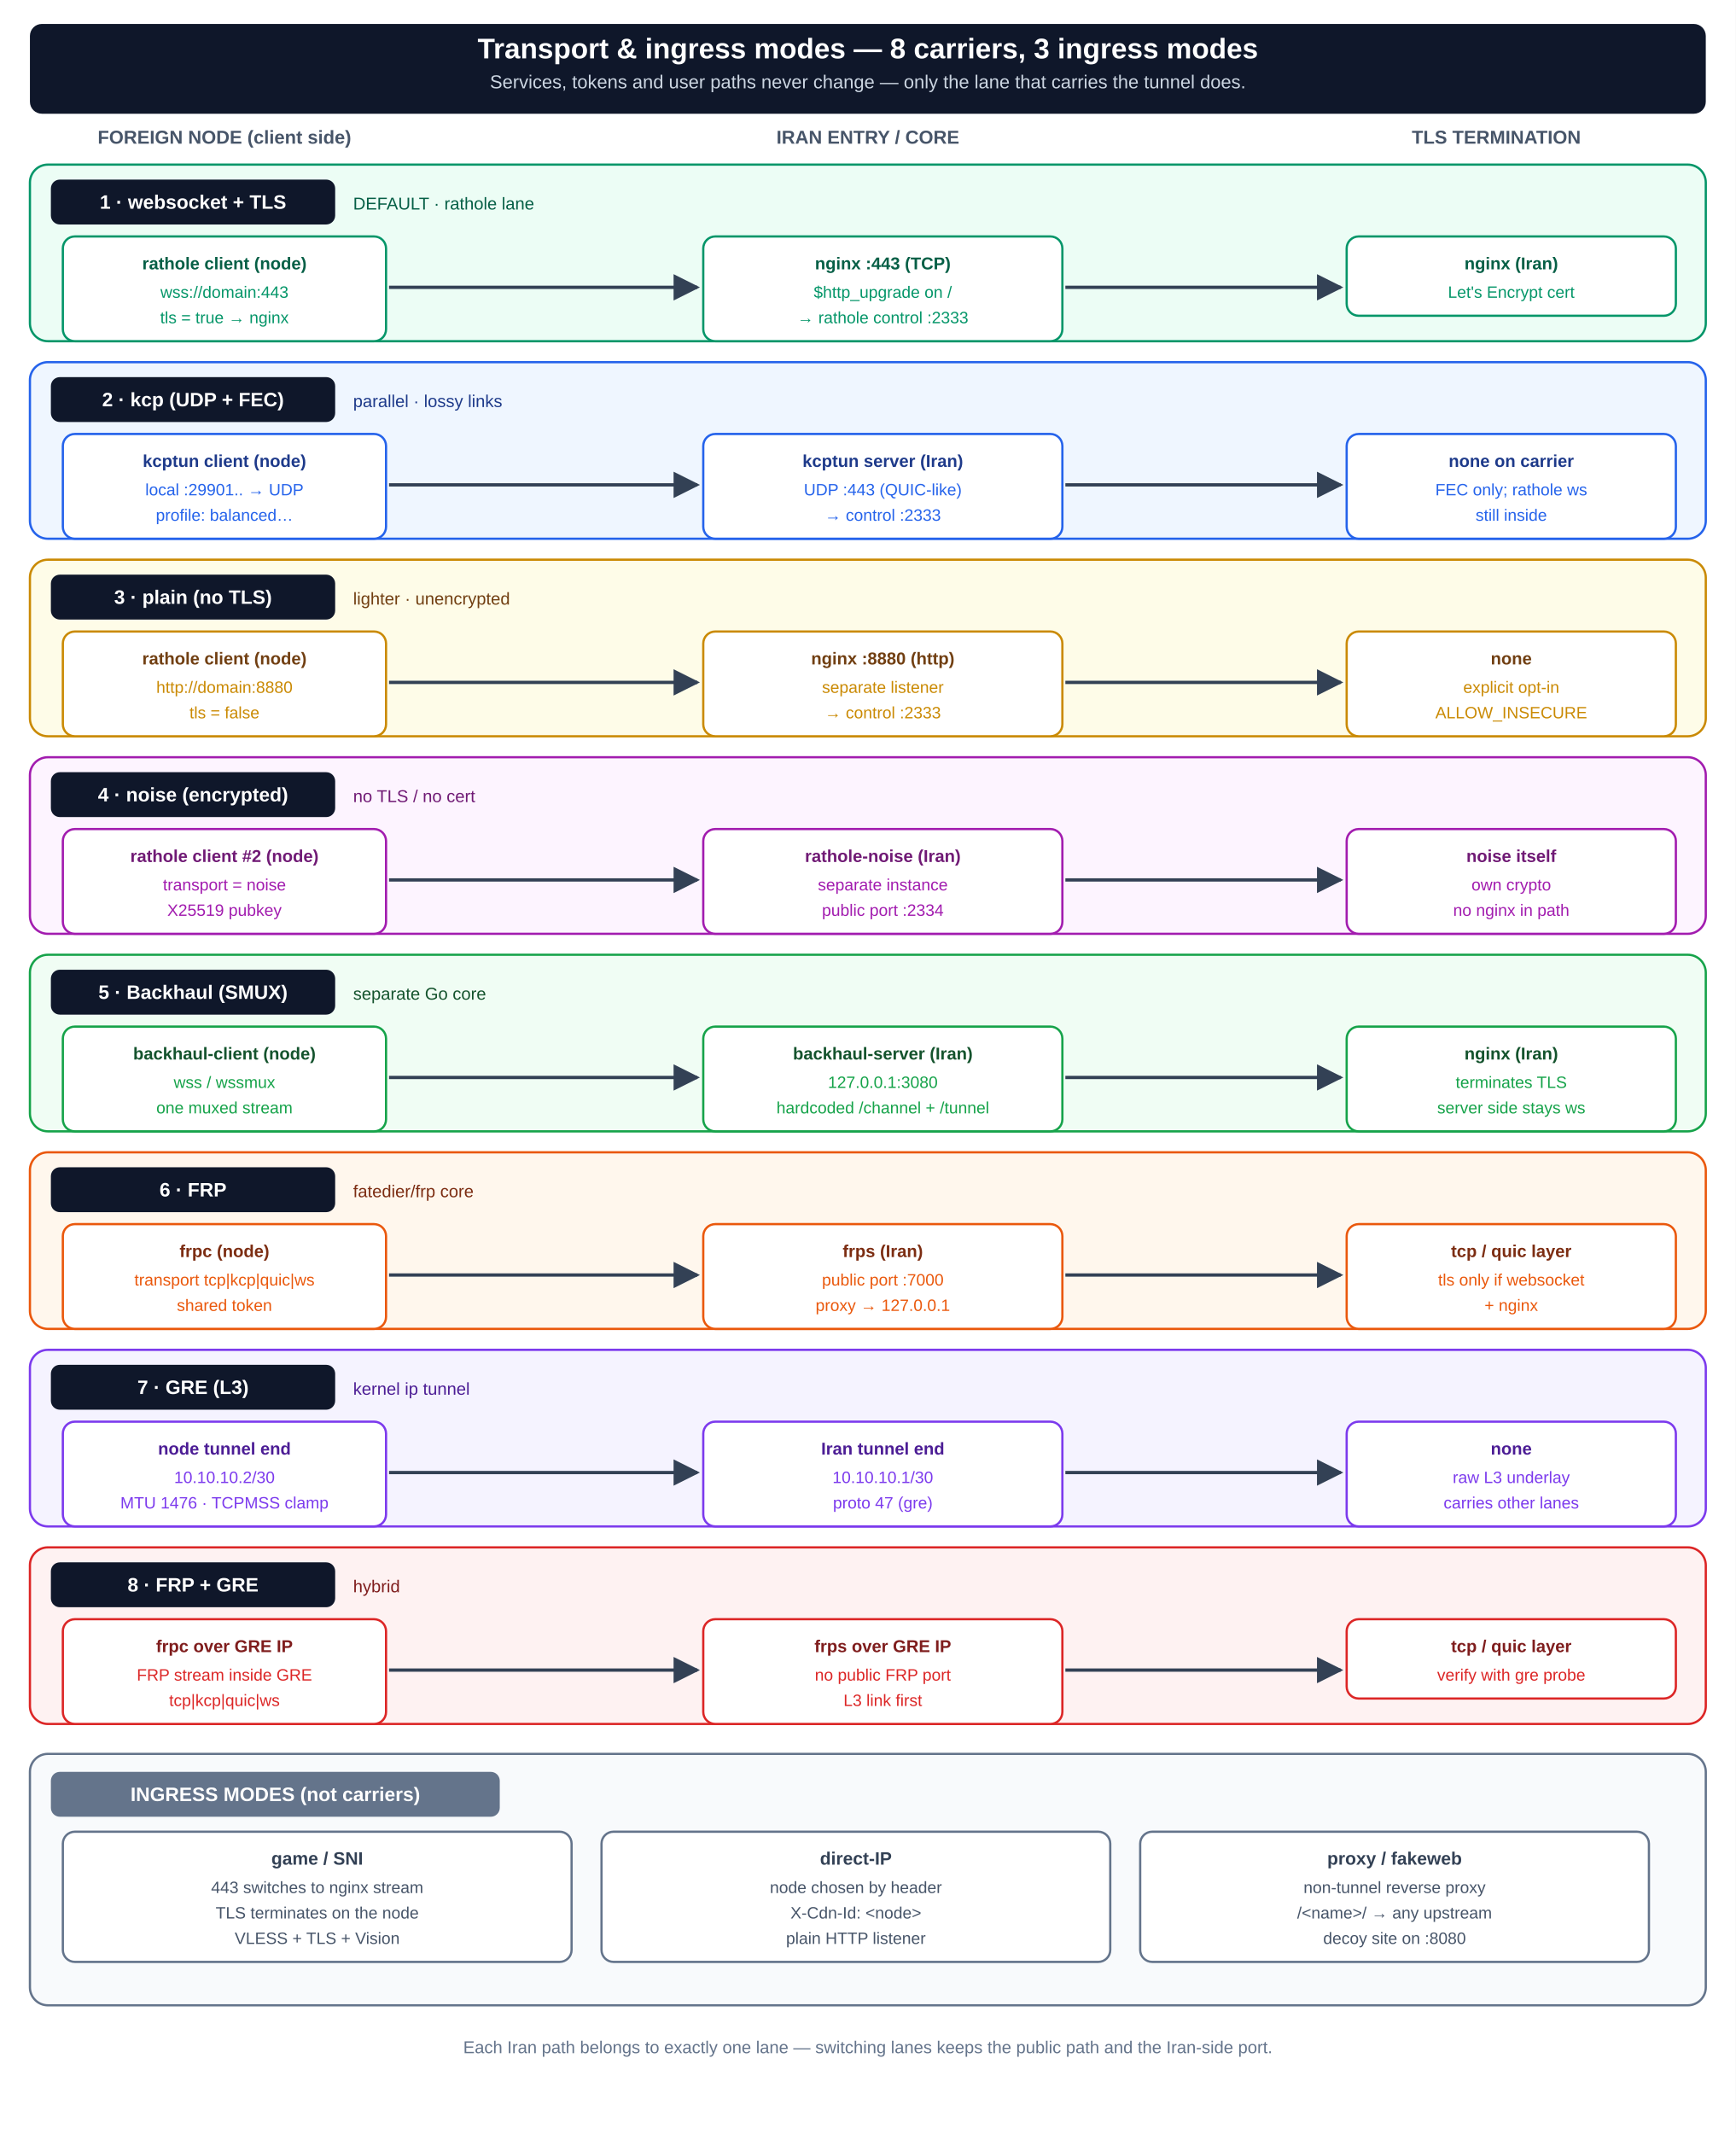
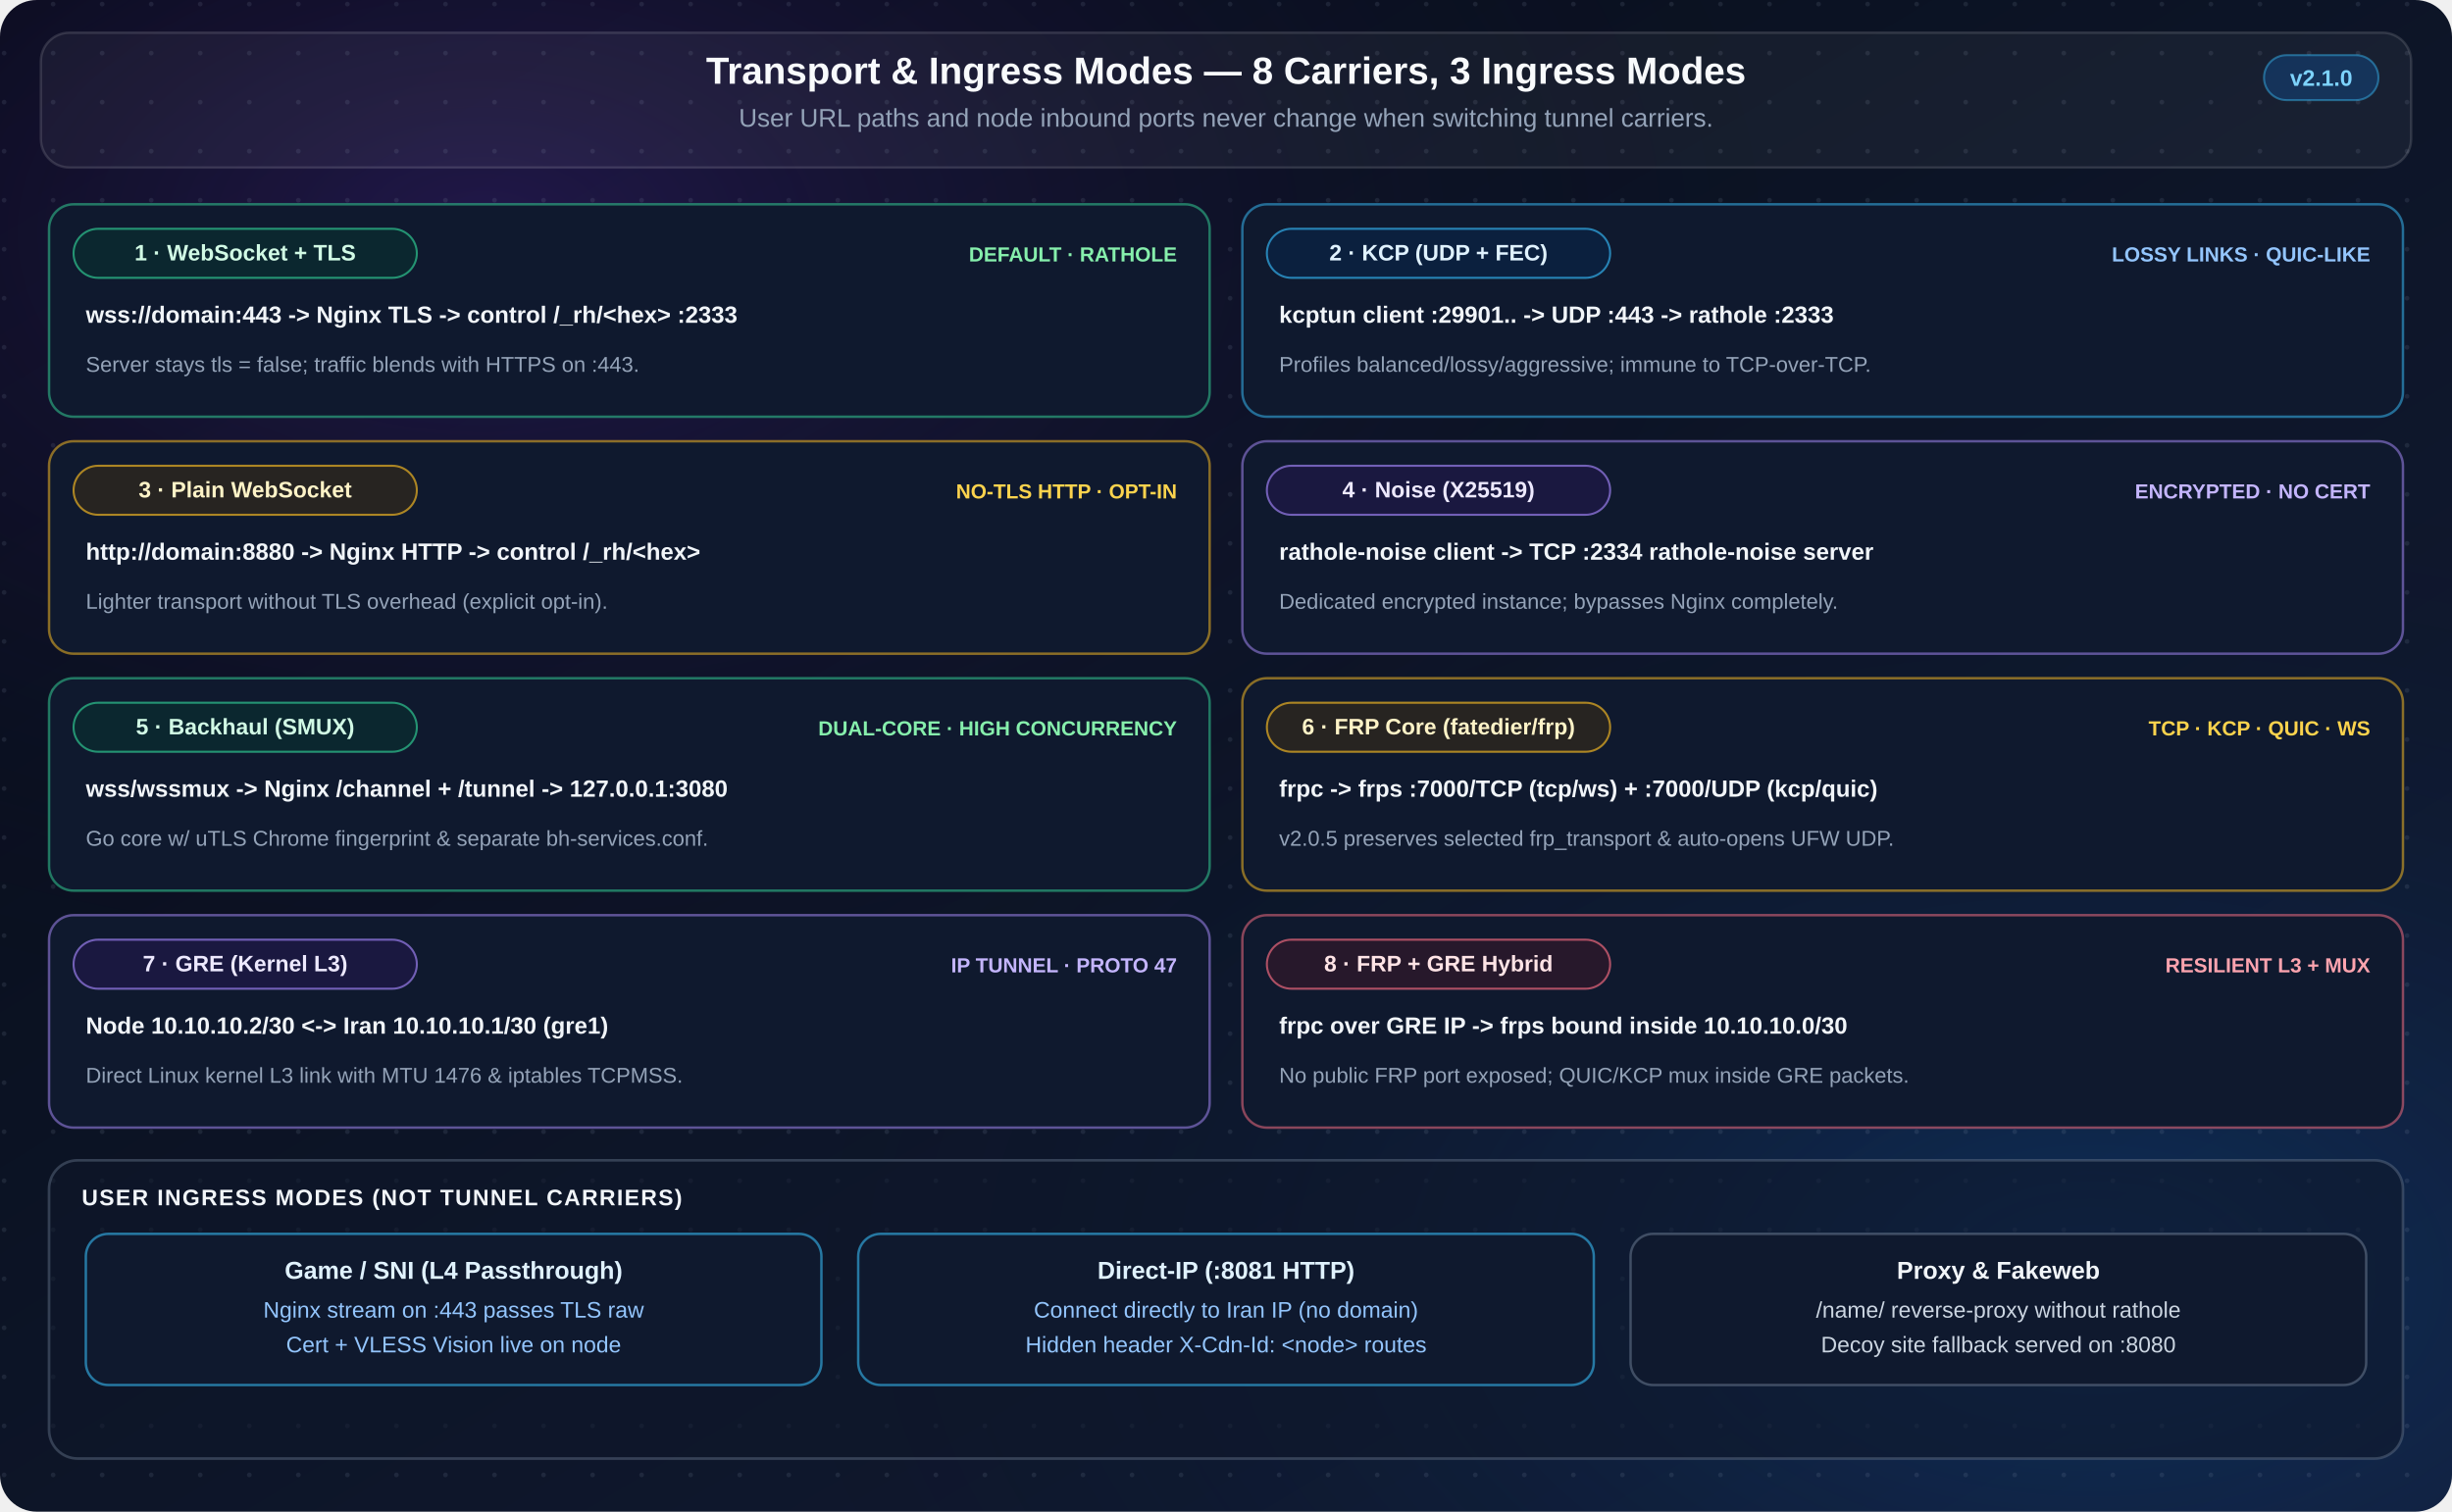
- <svg xmlns="http://www.w3.org/2000/svg" viewBox="0 0 1160 1426" font-family="Segoe UI, Arial, sans-serif">
+ <svg xmlns="http://www.w3.org/2000/svg" viewBox="0 0 1200 740" width="1200" height="740" font-family="Segoe UI, system-ui, -apple-system, Arial, sans-serif">
  <defs>
-     <marker id="arr" viewBox="0 0 10 10" refX="9" refY="5" markerWidth="8" markerHeight="8" orient="auto-start-reverse">
-       <path d="M0,0 L10,5 L0,10 z" fill="#334155" />
+     <linearGradient id="bgGrad" x1="0%" y1="0%" x2="100%" y2="100%">
+       <stop offset="0%" stop-color="#060b16" />
+       <stop offset="52%" stop-color="#0d1528" />
+       <stop offset="100%" stop-color="#121c36" />
+     </linearGradient>
+     <radialGradient id="orbA" cx="20%" cy="15%" r="55%">
+       <stop offset="0%" stop-color="rgba(124,58,237,0.22)" />
+       <stop offset="100%" stop-color="rgba(0,0,0,0)" />
+     </radialGradient>
+     <radialGradient id="orbB" cx="85%" cy="85%" r="55%">
+       <stop offset="0%" stop-color="rgba(10,132,255,0.20)" />
+       <stop offset="100%" stop-color="rgba(0,0,0,0)" />
+     </radialGradient>
+     <pattern id="dotGrid" width="24" height="24" patternUnits="userSpaceOnUse">
+       <circle cx="2" cy="2" r="1.15" fill="rgba(148,163,184,0.13)" />
+     </pattern>
+     <marker id="arr" viewBox="0 0 10 10" refX="8.5" refY="5" markerWidth="6.5" markerHeight="6.5" orient="auto">
+       <path d="M0,1 L9,5 L0,9 z" fill="#38bdf8" />
    </marker>
-     <marker id="arrU" viewBox="0 0 10 10" refX="9" refY="5" markerWidth="8" markerHeight="8" orient="auto-start-reverse">
-       <path d="M0,0 L10,5 L0,10 z" fill="#9333ea" />
+     <marker id="arrV" viewBox="0 0 10 10" refX="8.5" refY="5" markerWidth="6.5" markerHeight="6.5" orient="auto">
+       <path d="M0,1 L9,5 L0,9 z" fill="#a78bfa" />
    </marker>
-     <marker id="arrB" viewBox="0 0 10 10" refX="9" refY="5" markerWidth="8" markerHeight="8" orient="auto-start-reverse">
-       <path d="M0,0 L10,5 L0,10 z" fill="#0284c7" />
+     <marker id="arrG" viewBox="0 0 10 10" refX="8.5" refY="5" markerWidth="6.5" markerHeight="6.5" orient="auto">
+       <path d="M0,1 L9,5 L0,9 z" fill="#34d399" />
+     </marker>
+     <marker id="arrR" viewBox="0 0 10 10" refX="8.5" refY="5" markerWidth="6.5" markerHeight="6.5" orient="auto">
+       <path d="M0,1 L9,5 L0,9 z" fill="#fb7185" />
+     </marker>
+     <marker id="arrN" viewBox="0 0 10 10" refX="8.5" refY="5" markerWidth="6.5" markerHeight="6.5" orient="auto">
+       <path d="M0,1 L9,5 L0,9 z" fill="#64748b" />
    </marker>
  </defs>
-   <rect x="0" y="0" width="1160" height="1426" fill="#ffffff" />
-   <rect x="20" y="16" width="1120" height="60" rx="8" fill="#0f172a" />
-   <text x="580" y="39" text-anchor="middle" fill="#ffffff" font-size="19" font-weight="bold">Transport &amp; ingress modes — 8 carriers, 3 ingress modes</text>
-   <text x="580" y="59" text-anchor="middle" fill="#cbd5e1" font-size="12.5">Services, tokens and user paths never change — only the lane that carries the tunnel does.</text>
-   <text x="150" y="96" text-anchor="middle" font-size="12.5" font-weight="bold" fill="#475569">FOREIGN NODE (client side)</text>
-   <text x="580" y="96" text-anchor="middle" font-size="12.5" font-weight="bold" fill="#475569">IRAN ENTRY / CORE</text>
-   <text x="1000" y="96" text-anchor="middle" font-size="12.5" font-weight="bold" fill="#475569">TLS TERMINATION</text>
-   <rect x="20" y="110" width="1120" height="118" rx="12" fill="#ecfdf5" stroke="#059669" stroke-width="1.5" />
-   <rect x="34" y="120" width="190" height="30" rx="6" fill="#0f172a" />
-   <text x="129.0" y="139.5" text-anchor="middle" font-size="13" font-weight="bold" fill="#ffffff">1 · websocket + TLS</text>
-   <text x="236" y="140" text-anchor="start" font-size="11.5" fill="#065f46">DEFAULT · rathole lane</text>
-   <rect x="42" y="158" width="216" height="70" rx="8" fill="#ffffff" stroke="#059669" stroke-width="1.5" />
-   <text x="150.0" y="180" text-anchor="middle" font-size="11.5" font-weight="bold" fill="#065f46">rathole client (node)</text>
-   <text x="150.0" y="199" text-anchor="middle" font-size="11" fill="#059669">wss://domain:443</text>
-   <text x="150.0" y="216" text-anchor="middle" font-size="11" fill="#059669">tls = true → nginx</text>
-   <rect x="470" y="158" width="240" height="70" rx="8" fill="#ffffff" stroke="#059669" stroke-width="1.5" />
-   <text x="590.0" y="180" text-anchor="middle" font-size="11.5" font-weight="bold" fill="#065f46">nginx :443 (TCP)</text>
-   <text x="590.0" y="199" text-anchor="middle" font-size="11" fill="#059669">$http_upgrade on /</text>
-   <text x="590.0" y="216" text-anchor="middle" font-size="11" fill="#059669">→ rathole control :2333</text>
-   <rect x="900" y="158" width="220" height="53" rx="8" fill="#ffffff" stroke="#059669" stroke-width="1.5" />
-   <text x="1010.0" y="180" text-anchor="middle" font-size="11.5" font-weight="bold" fill="#065f46">nginx (Iran)</text>
-   <text x="1010.0" y="199" text-anchor="middle" font-size="11" fill="#059669">Let's Encrypt cert</text>
-   <line x1="260" y1="192" x2="466" y2="192" stroke="#334155" stroke-width="2.2" marker-end="url(#arr)" />
-   <line x1="712" y1="192" x2="896" y2="192" stroke="#334155" stroke-width="2.2" marker-end="url(#arr)" />
-   <rect x="20" y="242" width="1120" height="118" rx="12" fill="#eff6ff" stroke="#2563eb" stroke-width="1.5" />
-   <rect x="34" y="252" width="190" height="30" rx="6" fill="#0f172a" />
-   <text x="129.0" y="271.5" text-anchor="middle" font-size="13" font-weight="bold" fill="#ffffff">2 · kcp (UDP + FEC)</text>
-   <text x="236" y="272" text-anchor="start" font-size="11.5" fill="#1e3a8a">parallel · lossy links</text>
-   <rect x="42" y="290" width="216" height="70" rx="8" fill="#ffffff" stroke="#2563eb" stroke-width="1.5" />
-   <text x="150.0" y="312" text-anchor="middle" font-size="11.5" font-weight="bold" fill="#1e3a8a">kcptun client (node)</text>
-   <text x="150.0" y="331" text-anchor="middle" font-size="11" fill="#2563eb">local :29901.. → UDP</text>
-   <text x="150.0" y="348" text-anchor="middle" font-size="11" fill="#2563eb">profile: balanced…</text>
-   <rect x="470" y="290" width="240" height="70" rx="8" fill="#ffffff" stroke="#2563eb" stroke-width="1.5" />
-   <text x="590.0" y="312" text-anchor="middle" font-size="11.5" font-weight="bold" fill="#1e3a8a">kcptun server (Iran)</text>
-   <text x="590.0" y="331" text-anchor="middle" font-size="11" fill="#2563eb">UDP :443 (QUIC-like)</text>
-   <text x="590.0" y="348" text-anchor="middle" font-size="11" fill="#2563eb">→ control :2333</text>
-   <rect x="900" y="290" width="220" height="70" rx="8" fill="#ffffff" stroke="#2563eb" stroke-width="1.5" />
-   <text x="1010.0" y="312" text-anchor="middle" font-size="11.5" font-weight="bold" fill="#1e3a8a">none on carrier</text>
-   <text x="1010.0" y="331" text-anchor="middle" font-size="11" fill="#2563eb">FEC only; rathole ws</text>
-   <text x="1010.0" y="348" text-anchor="middle" font-size="11" fill="#2563eb">still inside</text>
-   <line x1="260" y1="324" x2="466" y2="324" stroke="#334155" stroke-width="2.2" marker-end="url(#arr)" />
-   <line x1="712" y1="324" x2="896" y2="324" stroke="#334155" stroke-width="2.2" marker-end="url(#arr)" />
-   <rect x="20" y="374" width="1120" height="118" rx="12" fill="#fefce8" stroke="#ca8a04" stroke-width="1.5" />
-   <rect x="34" y="384" width="190" height="30" rx="6" fill="#0f172a" />
-   <text x="129.0" y="403.5" text-anchor="middle" font-size="13" font-weight="bold" fill="#ffffff">3 · plain (no TLS)</text>
-   <text x="236" y="404" text-anchor="start" font-size="11.5" fill="#713f12">lighter · unencrypted</text>
-   <rect x="42" y="422" width="216" height="70" rx="8" fill="#ffffff" stroke="#ca8a04" stroke-width="1.5" />
-   <text x="150.0" y="444" text-anchor="middle" font-size="11.5" font-weight="bold" fill="#713f12">rathole client (node)</text>
-   <text x="150.0" y="463" text-anchor="middle" font-size="11" fill="#ca8a04">http://domain:8880</text>
-   <text x="150.0" y="480" text-anchor="middle" font-size="11" fill="#ca8a04">tls = false</text>
-   <rect x="470" y="422" width="240" height="70" rx="8" fill="#ffffff" stroke="#ca8a04" stroke-width="1.5" />
-   <text x="590.0" y="444" text-anchor="middle" font-size="11.5" font-weight="bold" fill="#713f12">nginx :8880 (http)</text>
-   <text x="590.0" y="463" text-anchor="middle" font-size="11" fill="#ca8a04">separate listener</text>
-   <text x="590.0" y="480" text-anchor="middle" font-size="11" fill="#ca8a04">→ control :2333</text>
-   <rect x="900" y="422" width="220" height="70" rx="8" fill="#ffffff" stroke="#ca8a04" stroke-width="1.5" />
-   <text x="1010.0" y="444" text-anchor="middle" font-size="11.5" font-weight="bold" fill="#713f12">none</text>
-   <text x="1010.0" y="463" text-anchor="middle" font-size="11" fill="#ca8a04">explicit opt-in</text>
-   <text x="1010.0" y="480" text-anchor="middle" font-size="11" fill="#ca8a04">ALLOW_INSECURE</text>
-   <line x1="260" y1="456" x2="466" y2="456" stroke="#334155" stroke-width="2.2" marker-end="url(#arr)" />
-   <line x1="712" y1="456" x2="896" y2="456" stroke="#334155" stroke-width="2.2" marker-end="url(#arr)" />
-   <rect x="20" y="506" width="1120" height="118" rx="12" fill="#fdf4ff" stroke="#a21caf" stroke-width="1.5" />
-   <rect x="34" y="516" width="190" height="30" rx="6" fill="#0f172a" />
-   <text x="129.0" y="535.5" text-anchor="middle" font-size="13" font-weight="bold" fill="#ffffff">4 · noise (encrypted)</text>
-   <text x="236" y="536" text-anchor="start" font-size="11.5" fill="#701a75">no TLS / no cert</text>
-   <rect x="42" y="554" width="216" height="70" rx="8" fill="#ffffff" stroke="#a21caf" stroke-width="1.5" />
-   <text x="150.0" y="576" text-anchor="middle" font-size="11.5" font-weight="bold" fill="#701a75">rathole client #2 (node)</text>
-   <text x="150.0" y="595" text-anchor="middle" font-size="11" fill="#a21caf">transport = noise</text>
-   <text x="150.0" y="612" text-anchor="middle" font-size="11" fill="#a21caf">X25519 pubkey</text>
-   <rect x="470" y="554" width="240" height="70" rx="8" fill="#ffffff" stroke="#a21caf" stroke-width="1.5" />
-   <text x="590.0" y="576" text-anchor="middle" font-size="11.5" font-weight="bold" fill="#701a75">rathole-noise (Iran)</text>
-   <text x="590.0" y="595" text-anchor="middle" font-size="11" fill="#a21caf">separate instance</text>
-   <text x="590.0" y="612" text-anchor="middle" font-size="11" fill="#a21caf">public port :2334</text>
-   <rect x="900" y="554" width="220" height="70" rx="8" fill="#ffffff" stroke="#a21caf" stroke-width="1.5" />
-   <text x="1010.0" y="576" text-anchor="middle" font-size="11.5" font-weight="bold" fill="#701a75">noise itself</text>
-   <text x="1010.0" y="595" text-anchor="middle" font-size="11" fill="#a21caf">own crypto</text>
-   <text x="1010.0" y="612" text-anchor="middle" font-size="11" fill="#a21caf">no nginx in path</text>
-   <line x1="260" y1="588" x2="466" y2="588" stroke="#334155" stroke-width="2.2" marker-end="url(#arr)" />
-   <line x1="712" y1="588" x2="896" y2="588" stroke="#334155" stroke-width="2.2" marker-end="url(#arr)" />
-   <rect x="20" y="638" width="1120" height="118" rx="12" fill="#f0fdf4" stroke="#16a34a" stroke-width="1.5" />
-   <rect x="34" y="648" width="190" height="30" rx="6" fill="#0f172a" />
-   <text x="129.0" y="667.5" text-anchor="middle" font-size="13" font-weight="bold" fill="#ffffff">5 · Backhaul (SMUX)</text>
-   <text x="236" y="668" text-anchor="start" font-size="11.5" fill="#14532d">separate Go core</text>
-   <rect x="42" y="686" width="216" height="70" rx="8" fill="#ffffff" stroke="#16a34a" stroke-width="1.5" />
-   <text x="150.0" y="708" text-anchor="middle" font-size="11.5" font-weight="bold" fill="#14532d">backhaul-client (node)</text>
-   <text x="150.0" y="727" text-anchor="middle" font-size="11" fill="#16a34a">wss / wssmux</text>
-   <text x="150.0" y="744" text-anchor="middle" font-size="11" fill="#16a34a">one muxed stream</text>
-   <rect x="470" y="686" width="240" height="70" rx="8" fill="#ffffff" stroke="#16a34a" stroke-width="1.5" />
-   <text x="590.0" y="708" text-anchor="middle" font-size="11.5" font-weight="bold" fill="#14532d">backhaul-server (Iran)</text>
-   <text x="590.0" y="727" text-anchor="middle" font-size="11" fill="#16a34a">127.0.0.1:3080</text>
-   <text x="590.0" y="744" text-anchor="middle" font-size="11" fill="#16a34a">hardcoded /channel + /tunnel</text>
-   <rect x="900" y="686" width="220" height="70" rx="8" fill="#ffffff" stroke="#16a34a" stroke-width="1.5" />
-   <text x="1010.0" y="708" text-anchor="middle" font-size="11.5" font-weight="bold" fill="#14532d">nginx (Iran)</text>
-   <text x="1010.0" y="727" text-anchor="middle" font-size="11" fill="#16a34a">terminates TLS</text>
-   <text x="1010.0" y="744" text-anchor="middle" font-size="11" fill="#16a34a">server side stays ws</text>
-   <line x1="260" y1="720" x2="466" y2="720" stroke="#334155" stroke-width="2.2" marker-end="url(#arr)" />
-   <line x1="712" y1="720" x2="896" y2="720" stroke="#334155" stroke-width="2.2" marker-end="url(#arr)" />
-   <rect x="20" y="770" width="1120" height="118" rx="12" fill="#fff7ed" stroke="#ea580c" stroke-width="1.5" />
-   <rect x="34" y="780" width="190" height="30" rx="6" fill="#0f172a" />
-   <text x="129.0" y="799.5" text-anchor="middle" font-size="13" font-weight="bold" fill="#ffffff">6 · FRP</text>
-   <text x="236" y="800" text-anchor="start" font-size="11.5" fill="#7c2d12">fatedier/frp core</text>
-   <rect x="42" y="818" width="216" height="70" rx="8" fill="#ffffff" stroke="#ea580c" stroke-width="1.5" />
-   <text x="150.0" y="840" text-anchor="middle" font-size="11.5" font-weight="bold" fill="#7c2d12">frpc (node)</text>
-   <text x="150.0" y="859" text-anchor="middle" font-size="11" fill="#ea580c">transport tcp|kcp|quic|ws</text>
-   <text x="150.0" y="876" text-anchor="middle" font-size="11" fill="#ea580c">shared token</text>
-   <rect x="470" y="818" width="240" height="70" rx="8" fill="#ffffff" stroke="#ea580c" stroke-width="1.5" />
-   <text x="590.0" y="840" text-anchor="middle" font-size="11.5" font-weight="bold" fill="#7c2d12">frps (Iran)</text>
-   <text x="590.0" y="859" text-anchor="middle" font-size="11" fill="#ea580c">public port :7000</text>
-   <text x="590.0" y="876" text-anchor="middle" font-size="11" fill="#ea580c">proxy → 127.0.0.1</text>
-   <rect x="900" y="818" width="220" height="70" rx="8" fill="#ffffff" stroke="#ea580c" stroke-width="1.5" />
-   <text x="1010.0" y="840" text-anchor="middle" font-size="11.5" font-weight="bold" fill="#7c2d12">tcp / quic layer</text>
-   <text x="1010.0" y="859" text-anchor="middle" font-size="11" fill="#ea580c">tls only if websocket</text>
-   <text x="1010.0" y="876" text-anchor="middle" font-size="11" fill="#ea580c">+ nginx</text>
-   <line x1="260" y1="852" x2="466" y2="852" stroke="#334155" stroke-width="2.2" marker-end="url(#arr)" />
-   <line x1="712" y1="852" x2="896" y2="852" stroke="#334155" stroke-width="2.2" marker-end="url(#arr)" />
-   <rect x="20" y="902" width="1120" height="118" rx="12" fill="#f5f3ff" stroke="#7c3aed" stroke-width="1.5" />
-   <rect x="34" y="912" width="190" height="30" rx="6" fill="#0f172a" />
-   <text x="129.0" y="931.5" text-anchor="middle" font-size="13" font-weight="bold" fill="#ffffff">7 · GRE (L3)</text>
-   <text x="236" y="932" text-anchor="start" font-size="11.5" fill="#4c1d95">kernel ip tunnel</text>
-   <rect x="42" y="950" width="216" height="70" rx="8" fill="#ffffff" stroke="#7c3aed" stroke-width="1.5" />
-   <text x="150.0" y="972" text-anchor="middle" font-size="11.5" font-weight="bold" fill="#4c1d95">node tunnel end</text>
-   <text x="150.0" y="991" text-anchor="middle" font-size="11" fill="#7c3aed">10.10.10.2/30</text>
-   <text x="150.0" y="1008" text-anchor="middle" font-size="11" fill="#7c3aed">MTU 1476 · TCPMSS clamp</text>
-   <rect x="470" y="950" width="240" height="70" rx="8" fill="#ffffff" stroke="#7c3aed" stroke-width="1.5" />
-   <text x="590.0" y="972" text-anchor="middle" font-size="11.5" font-weight="bold" fill="#4c1d95">Iran tunnel end</text>
-   <text x="590.0" y="991" text-anchor="middle" font-size="11" fill="#7c3aed">10.10.10.1/30</text>
-   <text x="590.0" y="1008" text-anchor="middle" font-size="11" fill="#7c3aed">proto 47 (gre)</text>
-   <rect x="900" y="950" width="220" height="70" rx="8" fill="#ffffff" stroke="#7c3aed" stroke-width="1.5" />
-   <text x="1010.0" y="972" text-anchor="middle" font-size="11.5" font-weight="bold" fill="#4c1d95">none</text>
-   <text x="1010.0" y="991" text-anchor="middle" font-size="11" fill="#7c3aed">raw L3 underlay</text>
-   <text x="1010.0" y="1008" text-anchor="middle" font-size="11" fill="#7c3aed">carries other lanes</text>
-   <line x1="260" y1="984" x2="466" y2="984" stroke="#334155" stroke-width="2.2" marker-end="url(#arr)" />
-   <line x1="712" y1="984" x2="896" y2="984" stroke="#334155" stroke-width="2.2" marker-end="url(#arr)" />
-   <rect x="20" y="1034" width="1120" height="118" rx="12" fill="#fef2f2" stroke="#dc2626" stroke-width="1.5" />
-   <rect x="34" y="1044" width="190" height="30" rx="6" fill="#0f172a" />
-   <text x="129.0" y="1063.5" text-anchor="middle" font-size="13" font-weight="bold" fill="#ffffff">8 · FRP + GRE</text>
-   <text x="236" y="1064" text-anchor="start" font-size="11.5" fill="#7f1d1d">hybrid</text>
-   <rect x="42" y="1082" width="216" height="70" rx="8" fill="#ffffff" stroke="#dc2626" stroke-width="1.5" />
-   <text x="150.0" y="1104" text-anchor="middle" font-size="11.5" font-weight="bold" fill="#7f1d1d">frpc over GRE IP</text>
-   <text x="150.0" y="1123" text-anchor="middle" font-size="11" fill="#dc2626">FRP stream inside GRE</text>
-   <text x="150.0" y="1140" text-anchor="middle" font-size="11" fill="#dc2626">tcp|kcp|quic|ws</text>
-   <rect x="470" y="1082" width="240" height="70" rx="8" fill="#ffffff" stroke="#dc2626" stroke-width="1.5" />
-   <text x="590.0" y="1104" text-anchor="middle" font-size="11.5" font-weight="bold" fill="#7f1d1d">frps over GRE IP</text>
-   <text x="590.0" y="1123" text-anchor="middle" font-size="11" fill="#dc2626">no public FRP port</text>
-   <text x="590.0" y="1140" text-anchor="middle" font-size="11" fill="#dc2626">L3 link first</text>
-   <rect x="900" y="1082" width="220" height="53" rx="8" fill="#ffffff" stroke="#dc2626" stroke-width="1.5" />
-   <text x="1010.0" y="1104" text-anchor="middle" font-size="11.5" font-weight="bold" fill="#7f1d1d">tcp / quic layer</text>
-   <text x="1010.0" y="1123" text-anchor="middle" font-size="11" fill="#dc2626">verify with gre probe</text>
-   <line x1="260" y1="1116" x2="466" y2="1116" stroke="#334155" stroke-width="2.2" marker-end="url(#arr)" />
-   <line x1="712" y1="1116" x2="896" y2="1116" stroke="#334155" stroke-width="2.2" marker-end="url(#arr)" />
-   <rect x="20" y="1172" width="1120" height="168" rx="12" fill="#f8fafc" stroke="#64748b" stroke-width="1.5" />
-   <rect x="34" y="1184" width="300" height="30" rx="6" fill="#64748b" />
-   <text x="184.0" y="1203.5" text-anchor="middle" font-size="13" font-weight="bold" fill="#ffffff">INGRESS MODES (not carriers)</text>
-   <rect x="42" y="1224" width="340" height="87" rx="8" fill="#ffffff" stroke="#64748b" stroke-width="1.5" />
-   <text x="212.0" y="1246" text-anchor="middle" font-size="12" font-weight="bold" fill="#334155">game / SNI</text>
-   <text x="212.0" y="1265" text-anchor="middle" font-size="11" fill="#475569">443 switches to nginx stream</text>
-   <text x="212.0" y="1282" text-anchor="middle" font-size="11" fill="#475569">TLS terminates on the node</text>
-   <text x="212.0" y="1299" text-anchor="middle" font-size="11" fill="#475569">VLESS + TLS + Vision</text>
-   <rect x="402" y="1224" width="340" height="87" rx="8" fill="#ffffff" stroke="#64748b" stroke-width="1.5" />
-   <text x="572.0" y="1246" text-anchor="middle" font-size="12" font-weight="bold" fill="#334155">direct-IP</text>
-   <text x="572.0" y="1265" text-anchor="middle" font-size="11" fill="#475569">node chosen by header</text>
-   <text x="572.0" y="1282" text-anchor="middle" font-size="11" fill="#475569">X-Cdn-Id: &lt;node&gt;</text>
-   <text x="572.0" y="1299" text-anchor="middle" font-size="11" fill="#475569">plain HTTP listener</text>
-   <rect x="762" y="1224" width="340" height="87" rx="8" fill="#ffffff" stroke="#64748b" stroke-width="1.5" />
-   <text x="932.0" y="1246" text-anchor="middle" font-size="12" font-weight="bold" fill="#334155">proxy / fakeweb</text>
-   <text x="932.0" y="1265" text-anchor="middle" font-size="11" fill="#475569">non-tunnel reverse proxy</text>
-   <text x="932.0" y="1282" text-anchor="middle" font-size="11" fill="#475569">/&lt;name&gt;/ → any upstream</text>
-   <text x="932.0" y="1299" text-anchor="middle" font-size="11" fill="#475569">decoy site on :8080</text>
-   <text x="580" y="1372" text-anchor="middle" font-size="11.5" fill="#64748b">Each Iran path belongs to exactly one lane — switching lanes keeps the public path and the Iran-side port.</text>
+   <rect x="0" y="0" width="1200" height="740" rx="18" fill="url(#bgGrad)" />
+   <rect x="0" y="0" width="1200" height="740" rx="18" fill="url(#orbA)" />
+   <rect x="0" y="0" width="1200" height="740" rx="18" fill="url(#orbB)" />
+   <rect x="0" y="0" width="1200" height="740" rx="18" fill="url(#dotGrid)" />
+   <rect x="20" y="16" width="1160" height="66" rx="14" fill="rgba(255,255,255,0.05)" stroke="rgba(255,255,255,0.13)" stroke-width="1.2" />
+   <text x="600.0" y="41" text-anchor="middle" fill="#f8fafc" font-size="18.5" font-weight="700">Transport &amp; Ingress Modes — 8 Carriers, 3 Ingress Modes</text>
+   <text x="600.0" y="62" text-anchor="middle" fill="#94a3b8" font-size="12.5">User URL paths and node inbound ports never change when switching tunnel carriers.</text>
+   <rect x="1108" y="27" width="56" height="22" rx="11" fill="rgba(10,132,255,0.20)" stroke="rgba(56,189,248,0.45)" stroke-width="1" />
+   <text x="1136" y="42" text-anchor="middle" fill="#7dd3fc" font-size="11" font-weight="700">v2.1.0</text>
+   <rect x="24" y="100" width="568" height="104" rx="12" fill="#0f192e" stroke="#34d399" stroke-opacity="0.52" stroke-width="1.2" />
+   <rect x="36.0" y="112.0" width="168" height="24" rx="12.0" fill="#0b1324" stroke="#34d399" stroke-opacity="0.65" stroke-width="1" />
+   <rect x="36.0" y="112.0" width="168" height="24" rx="12.0" fill="rgba(16,185,129,0.12)" />
+   <text x="120" y="127.5" text-anchor="middle" font-size="11" font-weight="700" fill="#d1fae5">1 · WebSocket + TLS</text>
+   <text x="576" y="128" text-anchor="end" font-size="10" font-weight="700" fill="#86efac">DEFAULT · RATHOLE</text>
+   <text x="42" y="158" text-anchor="start" font-size="11.5" font-weight="600" fill="#f1f5f9">wss://domain:443 -&gt; Nginx TLS -&gt; control /_rh/&lt;hex&gt; :2333</text>
+   <text x="42" y="182" text-anchor="start" font-size="10.5" font-weight="500" fill="#94a3b8">Server stays tls = false; traffic blends with HTTPS on :443.</text>
+   <rect x="608" y="100" width="568" height="104" rx="12" fill="#0f192e" stroke="#38bdf8" stroke-opacity="0.52" stroke-width="1.2" />
+   <rect x="620.0" y="112.0" width="168" height="24" rx="12.0" fill="#0b1324" stroke="#38bdf8" stroke-opacity="0.65" stroke-width="1" />
+   <rect x="620.0" y="112.0" width="168" height="24" rx="12.0" fill="rgba(10,132,255,0.12)" />
+   <text x="704" y="127.5" text-anchor="middle" font-size="11" font-weight="700" fill="#e0f2fe">2 · KCP (UDP + FEC)</text>
+   <text x="1160" y="128" text-anchor="end" font-size="10" font-weight="700" fill="#93c5fd">LOSSY LINKS · QUIC-LIKE</text>
+   <text x="626" y="158" text-anchor="start" font-size="11.5" font-weight="600" fill="#f1f5f9">kcptun client :29901.. -&gt; UDP :443 -&gt; rathole :2333</text>
+   <text x="626" y="182" text-anchor="start" font-size="10.5" font-weight="500" fill="#94a3b8">Profiles balanced/lossy/aggressive; immune to TCP-over-TCP.</text>
+   <rect x="24" y="216" width="568" height="104" rx="12" fill="#0f192e" stroke="#fbbf24" stroke-opacity="0.52" stroke-width="1.2" />
+   <rect x="36.0" y="228.0" width="168" height="24" rx="12.0" fill="#0b1324" stroke="#fbbf24" stroke-opacity="0.65" stroke-width="1" />
+   <rect x="36.0" y="228.0" width="168" height="24" rx="12.0" fill="rgba(245,158,11,0.12)" />
+   <text x="120" y="243.5" text-anchor="middle" font-size="11" font-weight="700" fill="#fef3c7">3 · Plain WebSocket</text>
+   <text x="576" y="244" text-anchor="end" font-size="10" font-weight="700" fill="#fcd34d">NO-TLS HTTP · OPT-IN</text>
+   <text x="42" y="274" text-anchor="start" font-size="11.5" font-weight="600" fill="#f1f5f9">http://domain:8880 -&gt; Nginx HTTP -&gt; control /_rh/&lt;hex&gt;</text>
+   <text x="42" y="298" text-anchor="start" font-size="10.5" font-weight="500" fill="#94a3b8">Lighter transport without TLS overhead (explicit opt-in).</text>
+   <rect x="608" y="216" width="568" height="104" rx="12" fill="#0f192e" stroke="#a78bfa" stroke-opacity="0.52" stroke-width="1.2" />
+   <rect x="620.0" y="228.0" width="168" height="24" rx="12.0" fill="#0b1324" stroke="#a78bfa" stroke-opacity="0.65" stroke-width="1" />
+   <rect x="620.0" y="228.0" width="168" height="24" rx="12.0" fill="rgba(124,58,237,0.14)" />
+   <text x="704" y="243.5" text-anchor="middle" font-size="11" font-weight="700" fill="#ede9fe">4 · Noise (X25519)</text>
+   <text x="1160" y="244" text-anchor="end" font-size="10" font-weight="700" fill="#c4b5fd">ENCRYPTED · NO CERT</text>
+   <text x="626" y="274" text-anchor="start" font-size="11.5" font-weight="600" fill="#f1f5f9">rathole-noise client -&gt; TCP :2334 rathole-noise server</text>
+   <text x="626" y="298" text-anchor="start" font-size="10.5" font-weight="500" fill="#94a3b8">Dedicated encrypted instance; bypasses Nginx completely.</text>
+   <rect x="24" y="332" width="568" height="104" rx="12" fill="#0f192e" stroke="#34d399" stroke-opacity="0.52" stroke-width="1.2" />
+   <rect x="36.0" y="344.0" width="168" height="24" rx="12.0" fill="#0b1324" stroke="#34d399" stroke-opacity="0.65" stroke-width="1" />
+   <rect x="36.0" y="344.0" width="168" height="24" rx="12.0" fill="rgba(16,185,129,0.12)" />
+   <text x="120" y="359.5" text-anchor="middle" font-size="11" font-weight="700" fill="#d1fae5">5 · Backhaul (SMUX)</text>
+   <text x="576" y="360" text-anchor="end" font-size="10" font-weight="700" fill="#86efac">DUAL-CORE · HIGH CONCURRENCY</text>
+   <text x="42" y="390" text-anchor="start" font-size="11.5" font-weight="600" fill="#f1f5f9">wss/wssmux -&gt; Nginx /channel + /tunnel -&gt; 127.0.0.1:3080</text>
+   <text x="42" y="414" text-anchor="start" font-size="10.5" font-weight="500" fill="#94a3b8">Go core w/ uTLS Chrome fingerprint &amp; separate bh-services.conf.</text>
+   <rect x="608" y="332" width="568" height="104" rx="12" fill="#0f192e" stroke="#fbbf24" stroke-opacity="0.52" stroke-width="1.2" />
+   <rect x="620.0" y="344.0" width="168" height="24" rx="12.0" fill="#0b1324" stroke="#fbbf24" stroke-opacity="0.65" stroke-width="1" />
+   <rect x="620.0" y="344.0" width="168" height="24" rx="12.0" fill="rgba(245,158,11,0.12)" />
+   <text x="704" y="359.5" text-anchor="middle" font-size="11" font-weight="700" fill="#fef3c7">6 · FRP Core (fatedier/frp)</text>
+   <text x="1160" y="360" text-anchor="end" font-size="10" font-weight="700" fill="#fcd34d">TCP · KCP · QUIC · WS</text>
+   <text x="626" y="390" text-anchor="start" font-size="11.5" font-weight="600" fill="#f1f5f9">frpc -&gt; frps :7000/TCP (tcp/ws) + :7000/UDP (kcp/quic)</text>
+   <text x="626" y="414" text-anchor="start" font-size="10.5" font-weight="500" fill="#94a3b8">v2.0.5 preserves selected frp_transport &amp; auto-opens UFW UDP.</text>
+   <rect x="24" y="448" width="568" height="104" rx="12" fill="#0f192e" stroke="#a78bfa" stroke-opacity="0.52" stroke-width="1.2" />
+   <rect x="36.0" y="460.0" width="168" height="24" rx="12.0" fill="#0b1324" stroke="#a78bfa" stroke-opacity="0.65" stroke-width="1" />
+   <rect x="36.0" y="460.0" width="168" height="24" rx="12.0" fill="rgba(124,58,237,0.14)" />
+   <text x="120" y="475.5" text-anchor="middle" font-size="11" font-weight="700" fill="#ede9fe">7 · GRE (Kernel L3)</text>
+   <text x="576" y="476" text-anchor="end" font-size="10" font-weight="700" fill="#c4b5fd">IP TUNNEL · PROTO 47</text>
+   <text x="42" y="506" text-anchor="start" font-size="11.5" font-weight="600" fill="#f1f5f9">Node 10.10.10.2/30 &lt;-&gt; Iran 10.10.10.1/30 (gre1)</text>
+   <text x="42" y="530" text-anchor="start" font-size="10.5" font-weight="500" fill="#94a3b8">Direct Linux kernel L3 link with MTU 1476 &amp; iptables TCPMSS.</text>
+   <rect x="608" y="448" width="568" height="104" rx="12" fill="#0f192e" stroke="#fb7185" stroke-opacity="0.52" stroke-width="1.2" />
+   <rect x="620.0" y="460.0" width="168" height="24" rx="12.0" fill="#0b1324" stroke="#fb7185" stroke-opacity="0.65" stroke-width="1" />
+   <rect x="620.0" y="460.0" width="168" height="24" rx="12.0" fill="rgba(244,63,94,0.12)" />
+   <text x="704" y="475.5" text-anchor="middle" font-size="11" font-weight="700" fill="#ffe4e6">8 · FRP + GRE Hybrid</text>
+   <text x="1160" y="476" text-anchor="end" font-size="10" font-weight="700" fill="#fda4af">RESILIENT L3 + MUX</text>
+   <text x="626" y="506" text-anchor="start" font-size="11.5" font-weight="600" fill="#f1f5f9">frpc over GRE IP -&gt; frps bound inside 10.10.10.0/30</text>
+   <text x="626" y="530" text-anchor="start" font-size="10.5" font-weight="500" fill="#94a3b8">No public FRP port exposed; QUIC/KCP mux inside GRE packets.</text>
+   <rect x="24" y="568" width="1152" height="146" rx="14" fill="rgba(15,23,42,0.58)" stroke="#64748b" stroke-opacity="0.45" stroke-width="1.3" />
+   <text x="40" y="590" font-size="11" font-weight="700" letter-spacing="0.06em" fill="#f1f5f9">USER INGRESS MODES (NOT TUNNEL CARRIERS)</text>
+   <rect x="42" y="604" width="360" height="74" rx="11" fill="#0f192e" stroke="#38bdf8" stroke-opacity="0.58" stroke-width="1.2" />
+   <text x="222.0" y="626" text-anchor="middle" font-size="12" font-weight="700" fill="#e0f2fe">Game / SNI (L4 Passthrough)</text>
+   <text x="222.0" y="645" text-anchor="middle" font-size="11" fill="#93c5fd">Nginx stream on :443 passes TLS raw</text>
+   <text x="222.0" y="662" text-anchor="middle" font-size="11" fill="#93c5fd">Cert + VLESS Vision live on node</text>
+   <rect x="420" y="604" width="360" height="74" rx="11" fill="#0f192e" stroke="#38bdf8" stroke-opacity="0.58" stroke-width="1.2" />
+   <text x="600.0" y="626" text-anchor="middle" font-size="12" font-weight="700" fill="#e0f2fe">Direct-IP (:8081 HTTP)</text>
+   <text x="600.0" y="645" text-anchor="middle" font-size="11" fill="#93c5fd">Connect directly to Iran IP (no domain)</text>
+   <text x="600.0" y="662" text-anchor="middle" font-size="11" fill="#93c5fd">Hidden header X-Cdn-Id: &lt;node&gt; routes</text>
+   <rect x="798" y="604" width="360" height="74" rx="11" fill="#0f192e" stroke="#64748b" stroke-opacity="0.58" stroke-width="1.2" />
+   <text x="978.0" y="626" text-anchor="middle" font-size="12" font-weight="700" fill="#f1f5f9">Proxy &amp; Fakeweb</text>
+   <text x="978.0" y="645" text-anchor="middle" font-size="11" fill="#cbd5e1">/name/ reverse-proxy without rathole</text>
+   <text x="978.0" y="662" text-anchor="middle" font-size="11" fill="#cbd5e1">Decoy site fallback served on :8080</text>
</svg>
